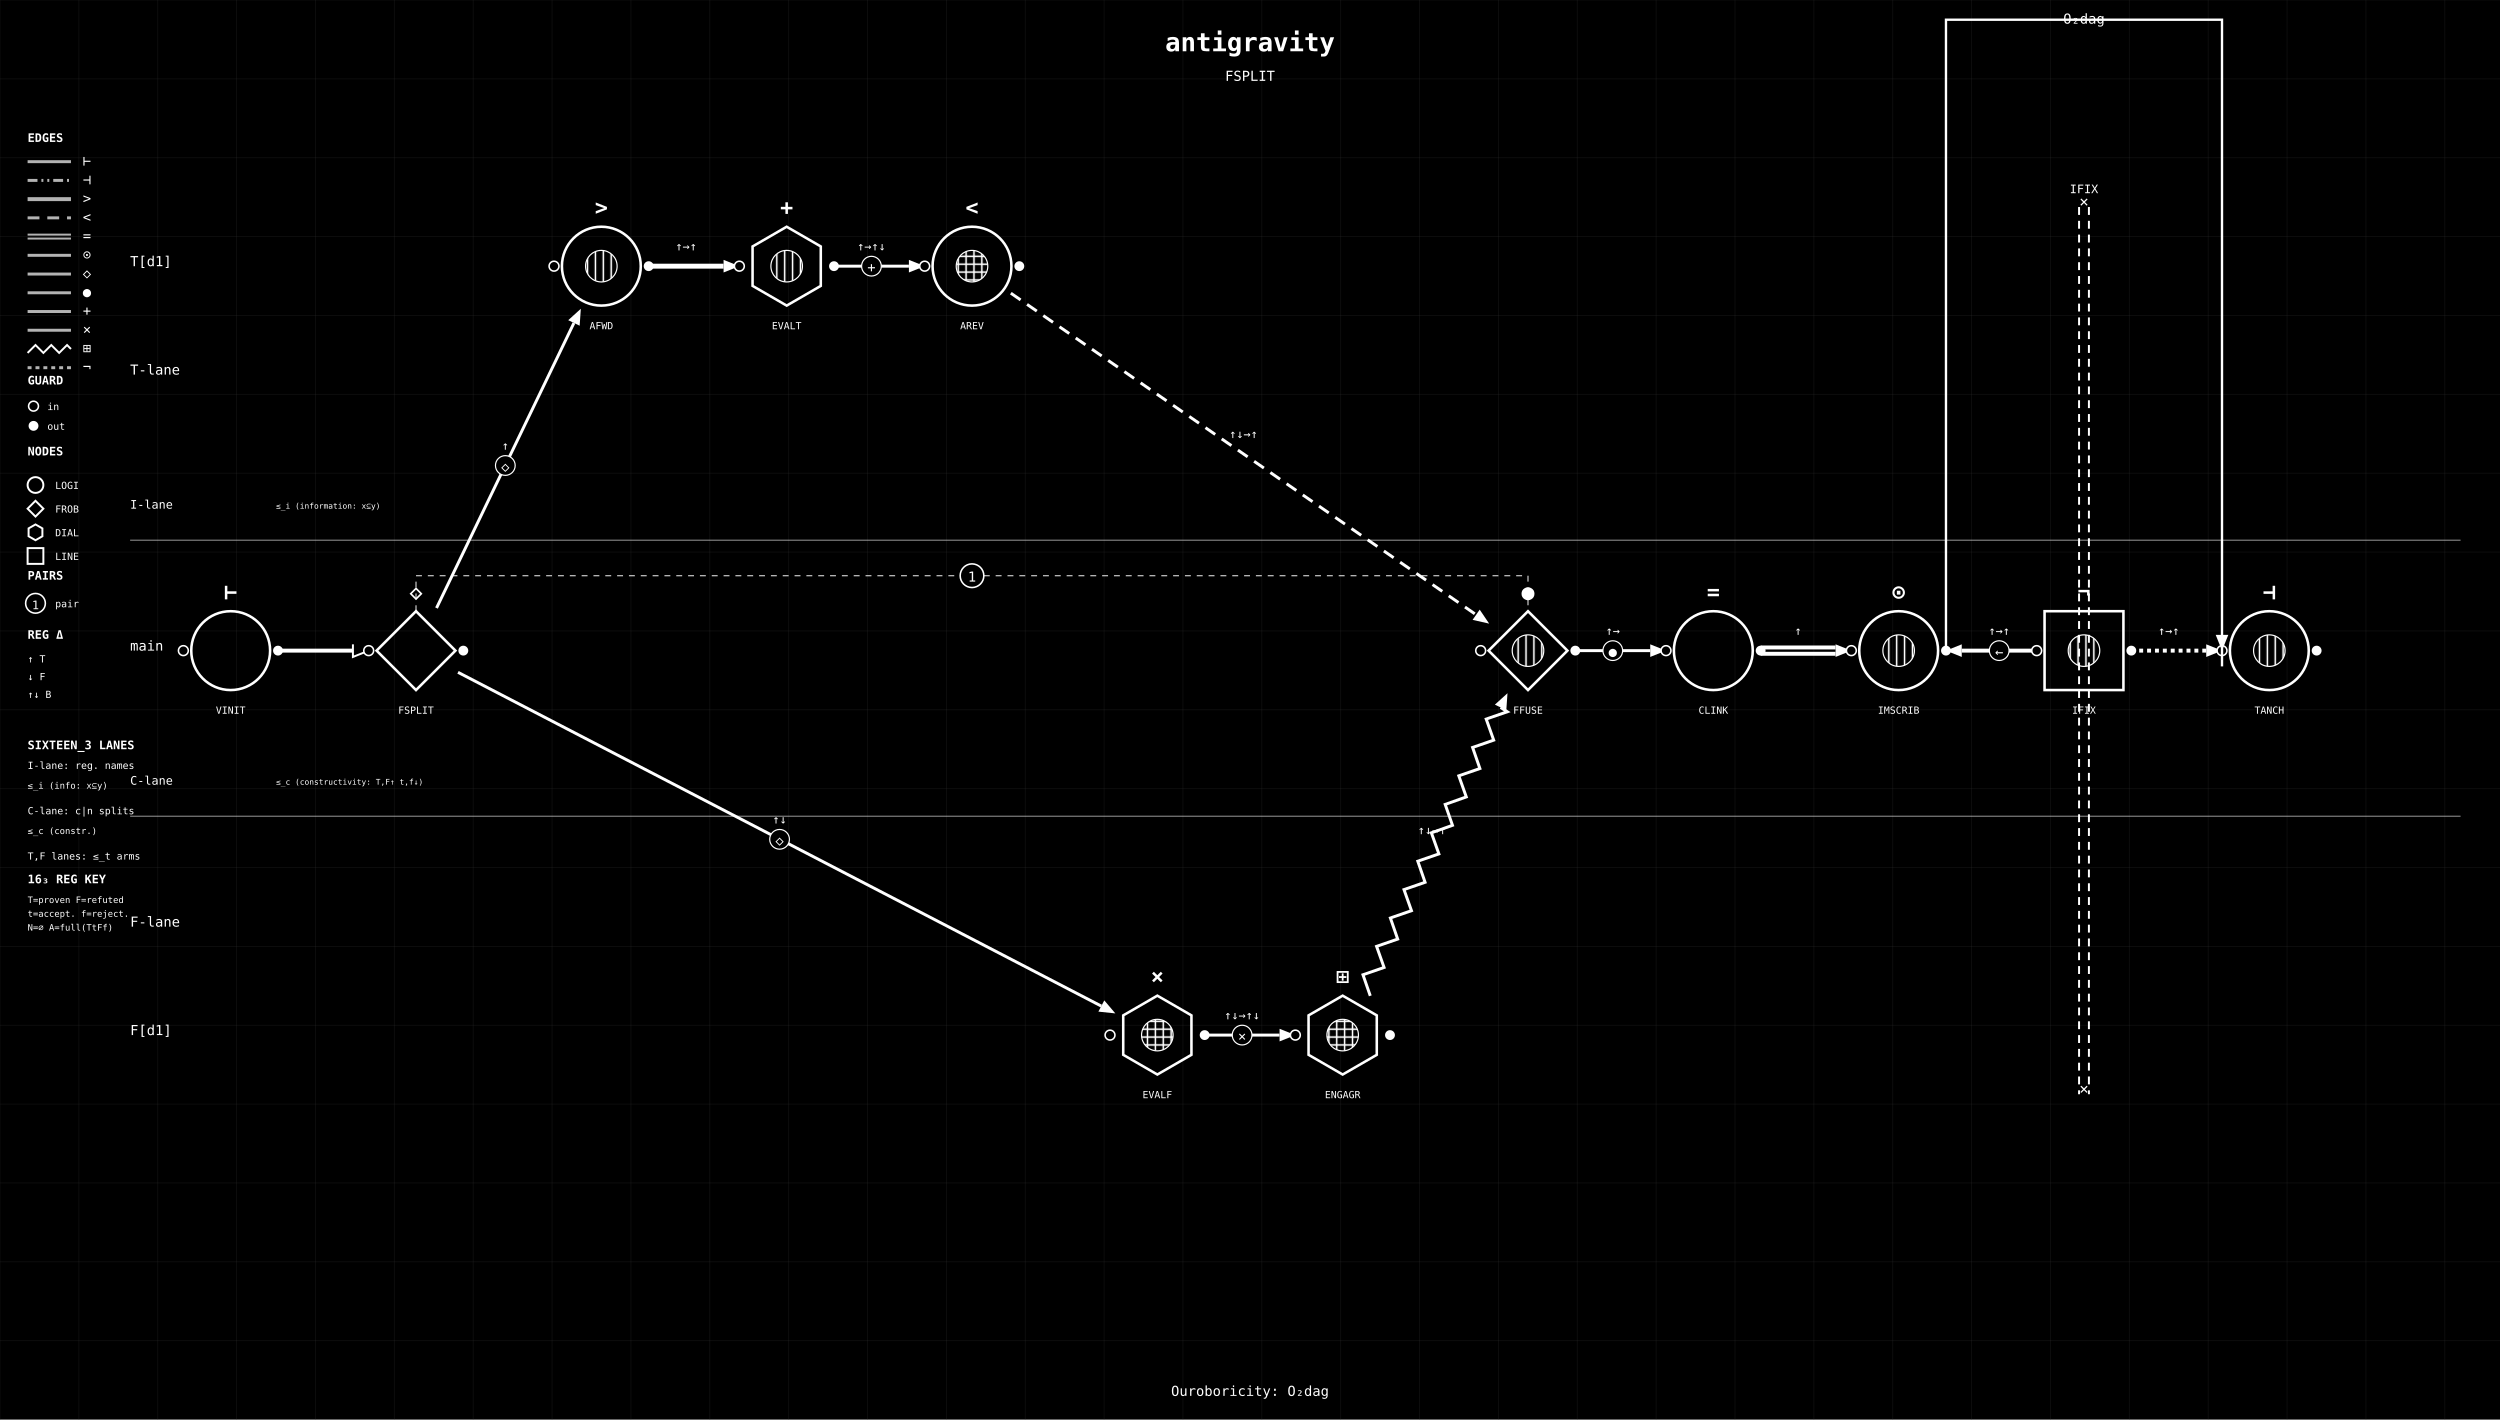
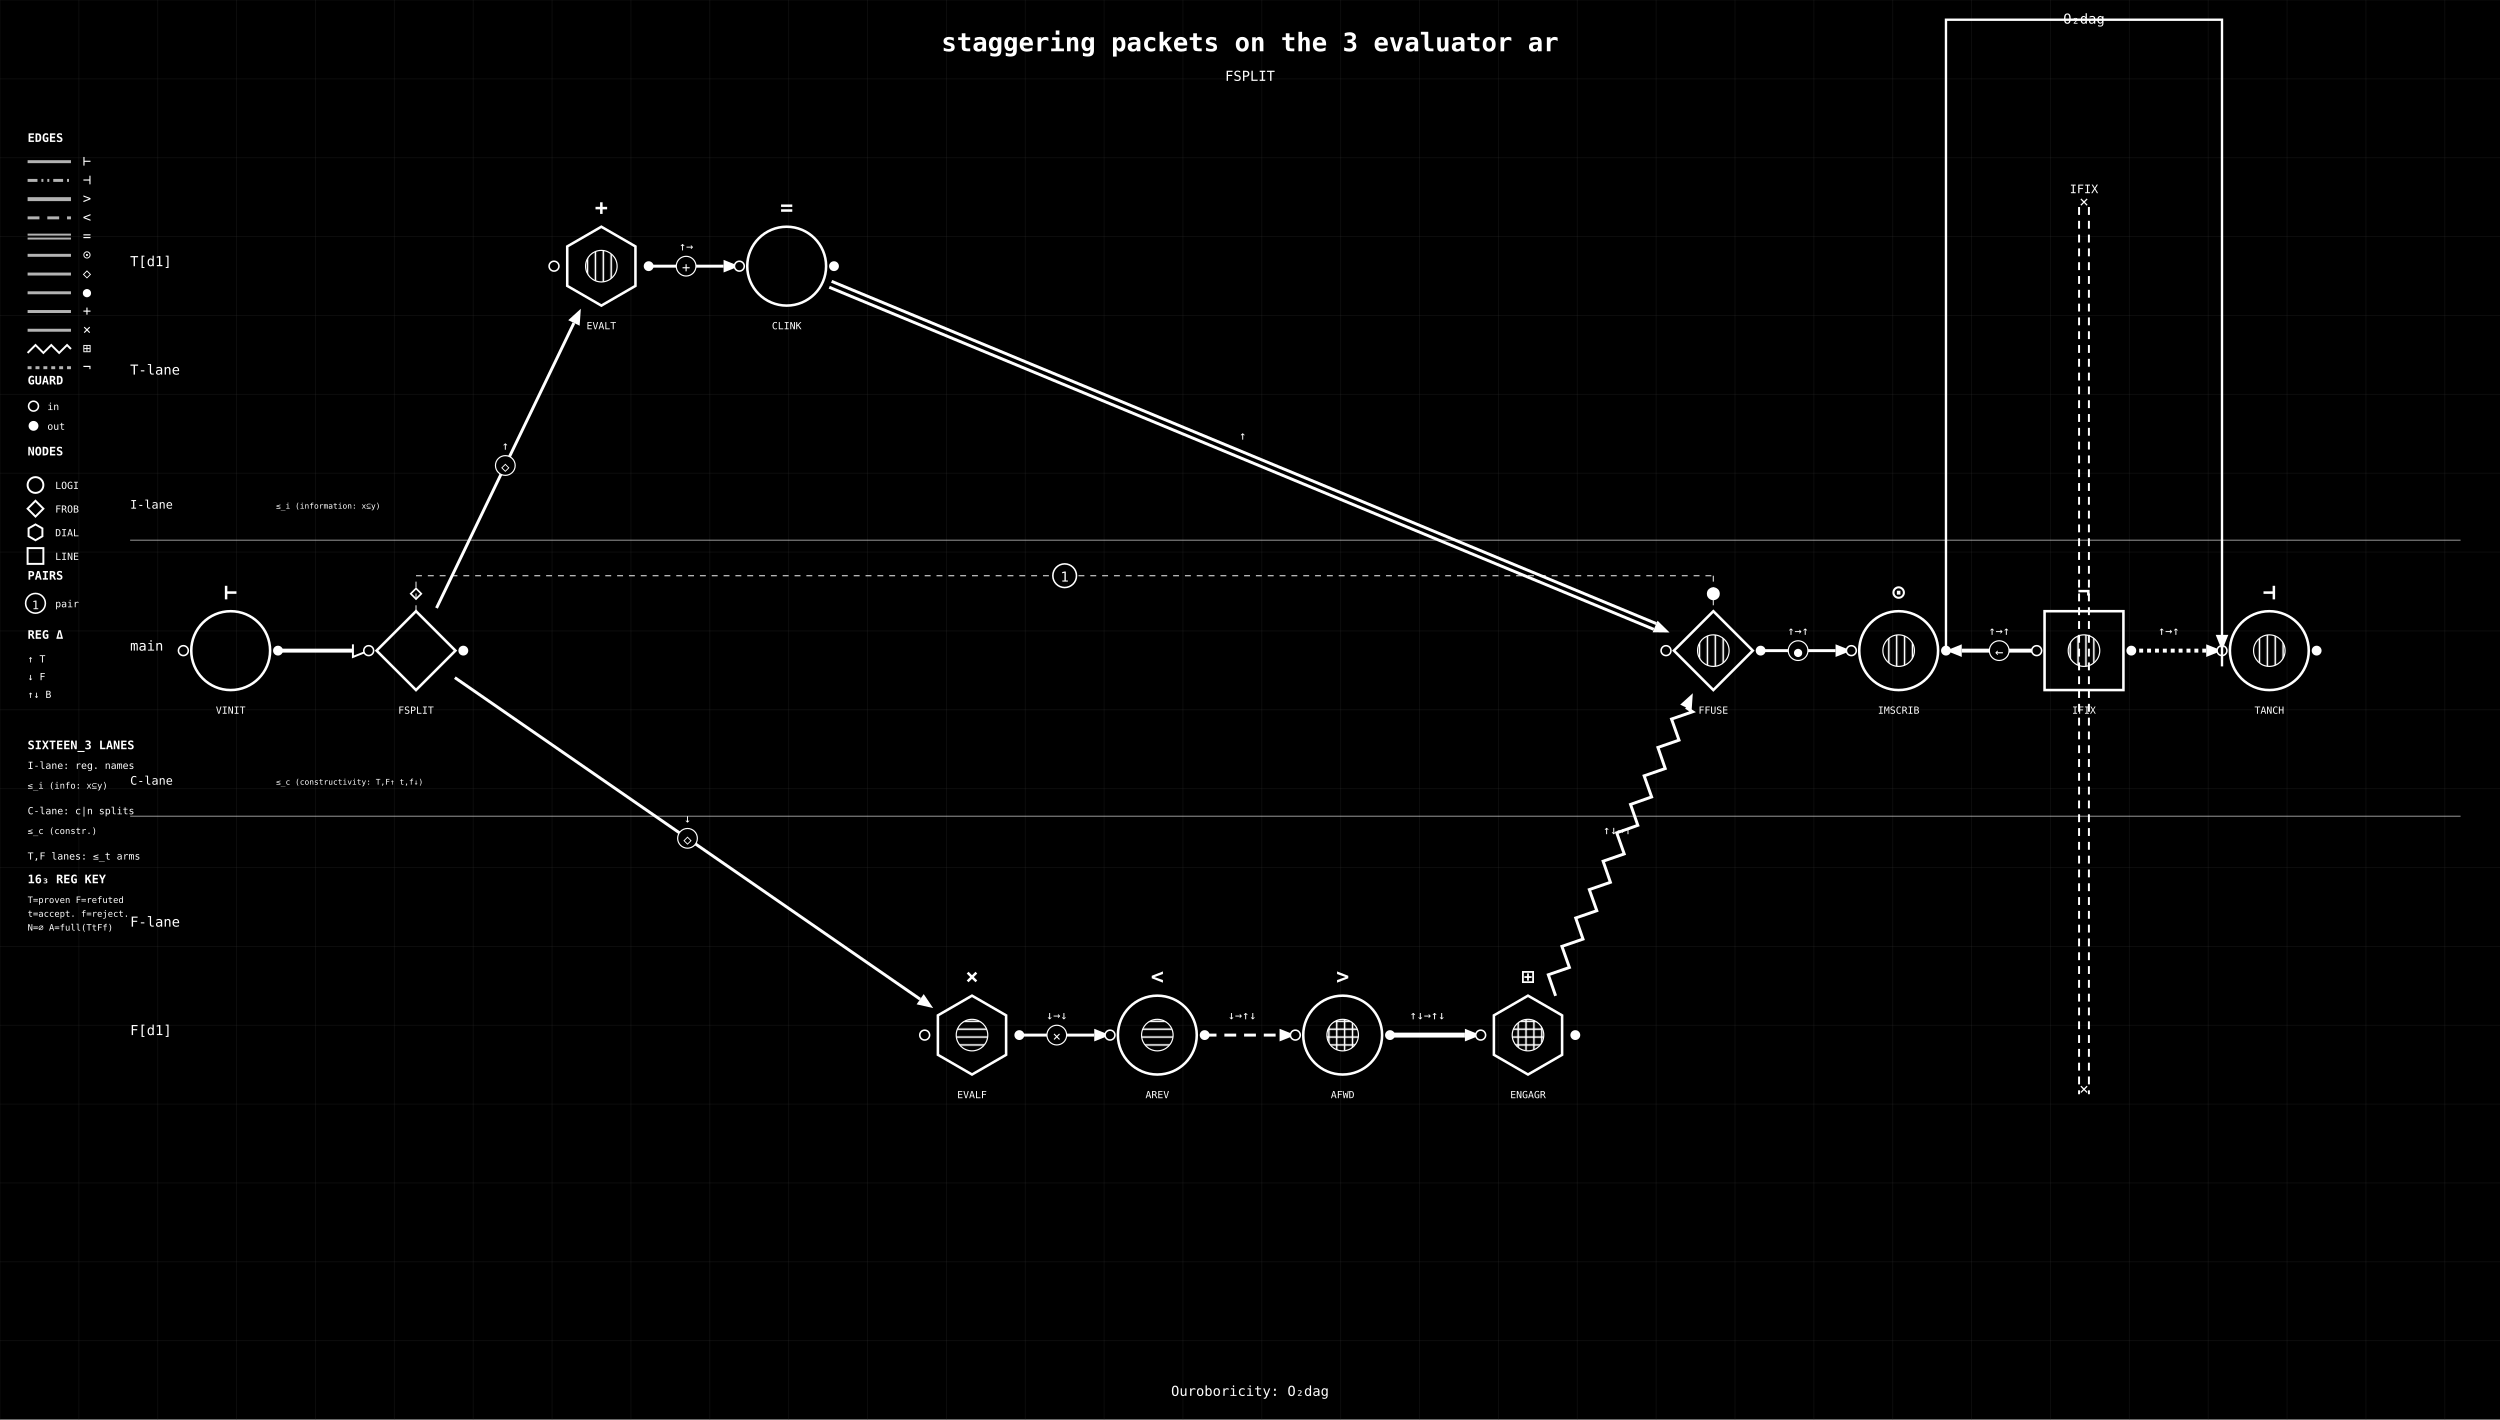
<svg xmlns="http://www.w3.org/2000/svg" viewBox="0 0 1268 720">
  <rect width="1268" height="720" fill="#000000" />
  <defs>
    <pattern id="hatch-T" width="4" height="4" patternUnits="userSpaceOnUse">
      <path d="M2,0 L2,4" stroke="#ffffff" stroke-width="0.8" />
    </pattern>
    <pattern id="hatch-F" width="4" height="4" patternUnits="userSpaceOnUse">
      <path d="M0,2 L4,2" stroke="#ffffff" stroke-width="0.8" />
    </pattern>
    <pattern id="hatch-B" width="4" height="4" patternUnits="userSpaceOnUse">
      <path d="M2,0 L2,4 M0,2 L4,2" stroke="#ffffff" stroke-width="0.8" />
    </pattern>
  </defs>
  <line x1="0.0" y1="0.0" x2="0.0" y2="720.0" stroke="#333333" stroke-width="0.4" opacity="0.3" />
  <line x1="40.0" y1="0.0" x2="40.0" y2="720.0" stroke="#333333" stroke-width="0.4" opacity="0.3" />
  <line x1="80.0" y1="0.0" x2="80.0" y2="720.0" stroke="#333333" stroke-width="0.4" opacity="0.3" />
  <line x1="120.0" y1="0.0" x2="120.0" y2="720.0" stroke="#333333" stroke-width="0.4" opacity="0.3" />
  <line x1="160.0" y1="0.0" x2="160.0" y2="720.0" stroke="#333333" stroke-width="0.4" opacity="0.3" />
  <line x1="200.0" y1="0.0" x2="200.0" y2="720.0" stroke="#333333" stroke-width="0.4" opacity="0.3" />
  <line x1="240.0" y1="0.0" x2="240.0" y2="720.0" stroke="#333333" stroke-width="0.4" opacity="0.3" />
  <line x1="280.0" y1="0.0" x2="280.0" y2="720.0" stroke="#333333" stroke-width="0.4" opacity="0.3" />
  <line x1="320.0" y1="0.0" x2="320.0" y2="720.0" stroke="#333333" stroke-width="0.4" opacity="0.3" />
  <line x1="360.0" y1="0.0" x2="360.0" y2="720.0" stroke="#333333" stroke-width="0.4" opacity="0.3" />
  <line x1="400.0" y1="0.0" x2="400.0" y2="720.0" stroke="#333333" stroke-width="0.4" opacity="0.3" />
  <line x1="440.0" y1="0.0" x2="440.0" y2="720.0" stroke="#333333" stroke-width="0.4" opacity="0.3" />
  <line x1="480.0" y1="0.0" x2="480.0" y2="720.0" stroke="#333333" stroke-width="0.4" opacity="0.3" />
  <line x1="520.0" y1="0.0" x2="520.0" y2="720.0" stroke="#333333" stroke-width="0.4" opacity="0.3" />
  <line x1="560.0" y1="0.0" x2="560.0" y2="720.0" stroke="#333333" stroke-width="0.4" opacity="0.3" />
  <line x1="600.0" y1="0.0" x2="600.0" y2="720.0" stroke="#333333" stroke-width="0.4" opacity="0.3" />
  <line x1="640.0" y1="0.0" x2="640.0" y2="720.0" stroke="#333333" stroke-width="0.4" opacity="0.3" />
  <line x1="680.0" y1="0.0" x2="680.0" y2="720.0" stroke="#333333" stroke-width="0.4" opacity="0.3" />
  <line x1="720.0" y1="0.0" x2="720.0" y2="720.0" stroke="#333333" stroke-width="0.4" opacity="0.3" />
  <line x1="760.0" y1="0.0" x2="760.0" y2="720.0" stroke="#333333" stroke-width="0.4" opacity="0.3" />
  <line x1="800.0" y1="0.0" x2="800.0" y2="720.0" stroke="#333333" stroke-width="0.4" opacity="0.3" />
  <line x1="840.0" y1="0.0" x2="840.0" y2="720.0" stroke="#333333" stroke-width="0.4" opacity="0.3" />
  <line x1="880.0" y1="0.0" x2="880.0" y2="720.0" stroke="#333333" stroke-width="0.4" opacity="0.3" />
  <line x1="920.0" y1="0.0" x2="920.0" y2="720.0" stroke="#333333" stroke-width="0.4" opacity="0.3" />
  <line x1="960.0" y1="0.0" x2="960.0" y2="720.0" stroke="#333333" stroke-width="0.4" opacity="0.3" />
  <line x1="1000.0" y1="0.0" x2="1000.0" y2="720.0" stroke="#333333" stroke-width="0.4" opacity="0.3" />
  <line x1="1040.0" y1="0.0" x2="1040.0" y2="720.0" stroke="#333333" stroke-width="0.4" opacity="0.3" />
  <line x1="1080.0" y1="0.0" x2="1080.0" y2="720.0" stroke="#333333" stroke-width="0.4" opacity="0.3" />
  <line x1="1120.0" y1="0.0" x2="1120.0" y2="720.0" stroke="#333333" stroke-width="0.4" opacity="0.3" />
  <line x1="1160.0" y1="0.0" x2="1160.0" y2="720.0" stroke="#333333" stroke-width="0.4" opacity="0.3" />
  <line x1="1200.0" y1="0.0" x2="1200.0" y2="720.0" stroke="#333333" stroke-width="0.4" opacity="0.3" />
  <line x1="1240.0" y1="0.0" x2="1240.0" y2="720.0" stroke="#333333" stroke-width="0.4" opacity="0.3" />
  <line x1="0.0" y1="0.0" x2="1268.0" y2="0.0" stroke="#333333" stroke-width="0.4" opacity="0.3" />
  <line x1="0.0" y1="40.0" x2="1268.0" y2="40.0" stroke="#333333" stroke-width="0.4" opacity="0.3" />
  <line x1="0.0" y1="80.0" x2="1268.0" y2="80.0" stroke="#333333" stroke-width="0.4" opacity="0.3" />
  <line x1="0.0" y1="120.0" x2="1268.0" y2="120.0" stroke="#333333" stroke-width="0.4" opacity="0.3" />
  <line x1="0.0" y1="160.0" x2="1268.0" y2="160.0" stroke="#333333" stroke-width="0.4" opacity="0.3" />
  <line x1="0.0" y1="200.0" x2="1268.0" y2="200.0" stroke="#333333" stroke-width="0.4" opacity="0.3" />
  <line x1="0.0" y1="240.0" x2="1268.0" y2="240.0" stroke="#333333" stroke-width="0.4" opacity="0.3" />
  <line x1="0.0" y1="280.0" x2="1268.0" y2="280.0" stroke="#333333" stroke-width="0.4" opacity="0.3" />
  <line x1="0.0" y1="320.0" x2="1268.0" y2="320.0" stroke="#333333" stroke-width="0.4" opacity="0.3" />
  <line x1="0.0" y1="360.0" x2="1268.0" y2="360.0" stroke="#333333" stroke-width="0.4" opacity="0.3" />
  <line x1="0.0" y1="400.0" x2="1268.0" y2="400.0" stroke="#333333" stroke-width="0.4" opacity="0.3" />
  <line x1="0.0" y1="440.0" x2="1268.0" y2="440.0" stroke="#333333" stroke-width="0.4" opacity="0.3" />
  <line x1="0.0" y1="480.0" x2="1268.0" y2="480.0" stroke="#333333" stroke-width="0.4" opacity="0.3" />
  <line x1="0.0" y1="520.0" x2="1268.0" y2="520.0" stroke="#333333" stroke-width="0.4" opacity="0.3" />
  <line x1="0.0" y1="560.0" x2="1268.0" y2="560.0" stroke="#333333" stroke-width="0.4" opacity="0.3" />
  <line x1="0.0" y1="600.0" x2="1268.0" y2="600.0" stroke="#333333" stroke-width="0.4" opacity="0.3" />
  <line x1="0.0" y1="640.0" x2="1268.0" y2="640.0" stroke="#333333" stroke-width="0.4" opacity="0.3" />
  <line x1="0.0" y1="680.0" x2="1268.0" y2="680.0" stroke="#333333" stroke-width="0.4" opacity="0.3" />
-   <text x="634.0" y="26.0" fill="#ffffff" font-size="13" text-anchor="middle" font-family="monospace" font-weight="bold">antigravity</text>
+   <text x="634.0" y="26.0" fill="#ffffff" font-size="13" text-anchor="middle" font-family="monospace" font-weight="bold">staggering packets on the 3 evaluator ar</text>
  <text x="634.0" y="41.0" fill="#ffffff" font-size="7" text-anchor="middle" font-family="monospace">FSPLIT</text>
  <text x="66.0" y="190.0" fill="#ffffff" font-size="7" text-anchor="start" font-family="monospace">T-lane</text>
  <text x="66.0" y="135.0" fill="#ffffff" font-size="7" text-anchor="start" font-family="monospace">T[d1]</text>
  <text x="66.0" y="470.0" fill="#ffffff" font-size="7" text-anchor="start" font-family="monospace">F-lane</text>
  <text x="66.0" y="525.0" fill="#ffffff" font-size="7" text-anchor="start" font-family="monospace">F[d1]</text>
  <text x="66.0" y="330.0" fill="#ffffff" font-size="7" text-anchor="start" font-family="monospace">main</text>
  <text x="66.0" y="258.0" fill="#ffffff" font-size="6" text-anchor="start" font-family="monospace">I-lane</text>
  <text x="140.0" y="258.0" fill="#ffffff" font-size="4" text-anchor="start" font-family="monospace">≤_i (information: x⊆y)</text>
  <line x1="66.0" y1="274.0" x2="1248.0" y2="274.0" stroke="#ffffff" stroke-width="0.6" opacity="0.5" />
  <text x="66.0" y="398.0" fill="#ffffff" font-size="6" text-anchor="start" font-family="monospace">C-lane</text>
  <text x="140.0" y="398.0" fill="#ffffff" font-size="4" text-anchor="start" font-family="monospace">≤_c (constructivity: T,F↑ t,f↓)</text>
  <line x1="66.0" y1="414.0" x2="1248.0" y2="414.0" stroke="#ffffff" stroke-width="0.6" opacity="0.5" />
  <line x1="1054.5" y1="105.0" x2="1054.5" y2="555.0" stroke="#ffffff" stroke-width="1.0" opacity="1.0" stroke-dasharray="4,3" />
  <line x1="1059.5" y1="105.0" x2="1059.5" y2="555.0" stroke="#ffffff" stroke-width="1.0" opacity="1.0" stroke-dasharray="4,3" />
  <text x="1057.0" y="105.0" fill="#ffffff" font-size="8" text-anchor="middle" font-family="monospace">×</text>
  <text x="1057.0" y="555.0" fill="#ffffff" font-size="8" text-anchor="middle" font-family="monospace">×</text>
  <text x="1057.0" y="98.0" fill="#ffffff" font-size="6" text-anchor="middle" font-family="monospace">IFIX</text>
  <line x1="211.0" y1="310.0" x2="211.0" y2="292.0" stroke="#ffffff" stroke-width="0.6" opacity="0.8" stroke-dasharray="3,3" />
-   <line x1="211.0" y1="292.0" x2="775.0" y2="292.0" stroke="#ffffff" stroke-width="0.6" opacity="0.8" stroke-dasharray="3,3" />
-   <line x1="775.0" y1="292.0" x2="775.0" y2="310.0" stroke="#ffffff" stroke-width="0.6" opacity="0.8" stroke-dasharray="3,3" />
-   <circle cx="493.0" cy="292.0" r="6" fill="#000000" stroke="#ffffff" stroke-width="0.8" />
-   <text x="493.0" y="295.0" fill="#ffffff" font-size="7" text-anchor="middle" font-family="monospace">1</text>
+   <line x1="211.0" y1="292.0" x2="869.0" y2="292.0" stroke="#ffffff" stroke-width="0.6" opacity="0.8" stroke-dasharray="3,3" />
+   <line x1="869.0" y1="292.0" x2="869.0" y2="310.0" stroke="#ffffff" stroke-width="0.6" opacity="0.8" stroke-dasharray="3,3" />
+   <circle cx="540.0" cy="292.0" r="6" fill="#000000" stroke="#ffffff" stroke-width="0.8" />
+   <text x="540.0" y="295.0" fill="#ffffff" font-size="7" text-anchor="middle" font-family="monospace">1</text>
  <line x1="221.4" y1="308.4" x2="291.1" y2="163.8" stroke="#ffffff" stroke-width="1.5" opacity="1.0" />
  <polygon points="294.6,156.6 294.0,165.2 288.2,162.4" fill="#ffffff" />
  <circle cx="256.3" cy="236.1" r="5" fill="#000000" stroke="#ffffff" stroke-width="0.6" />
  <text x="256.3" y="239.1" fill="#ffffff" font-size="7" text-anchor="middle" font-family="monospace">◇</text>
  <text x="256.3" y="228.1" fill="#ffffff" font-size="6" text-anchor="middle" font-family="monospace">↑</text>
-   <line x1="329.0" y1="135.0" x2="367.0" y2="135.0" stroke="#ffffff" stroke-width="2.5" opacity="1.0" />
+   <line x1="329.0" y1="135.0" x2="367.0" y2="135.0" stroke="#ffffff" stroke-width="1.5" opacity="1.0" />
  <polygon points="375.0,135.0 367.0,138.2 367.0,131.8" fill="#ffffff" />
-   <text x="348.0" y="127.0" fill="#ffffff" font-size="6" text-anchor="middle" font-family="monospace">↑→↑</text>
-   <line x1="423.0" y1="135.0" x2="461.0" y2="135.0" stroke="#ffffff" stroke-width="1.5" opacity="1.0" />
-   <polygon points="469.0,135.0 461.0,138.2 461.0,131.8" fill="#ffffff" />
-   <circle cx="442.0" cy="135.0" r="5" fill="#000000" stroke="#ffffff" stroke-width="0.6" />
-   <text x="442.0" y="138.0" fill="#ffffff" font-size="7" text-anchor="middle" font-family="monospace">+</text>
-   <text x="442.0" y="127.0" fill="#ffffff" font-size="6" text-anchor="middle" font-family="monospace">↑→↑↓</text>
-   <line x1="512.7" y1="148.7" x2="748.7" y2="311.8" stroke="#ffffff" stroke-width="1.5" opacity="1.0" stroke-dasharray="6,4" />
-   <polygon points="755.3,316.3 746.9,314.4 750.5,309.2" fill="#ffffff" />
-   <text x="630.7" y="222.2" fill="#ffffff" font-size="6" text-anchor="middle" font-family="monospace">↑↓→↑</text>
-   <line x1="232.3" y1="341.0" x2="558.6" y2="510.3" stroke="#ffffff" stroke-width="1.5" opacity="1.0" />
-   <polygon points="565.7,514.0 557.1,513.1 560.1,507.4" fill="#ffffff" />
-   <circle cx="395.4" cy="425.7" r="5" fill="#000000" stroke="#ffffff" stroke-width="0.6" />
-   <text x="395.4" y="428.7" fill="#ffffff" font-size="7" text-anchor="middle" font-family="monospace">◇</text>
-   <text x="395.4" y="417.7" fill="#ffffff" font-size="6" text-anchor="middle" font-family="monospace">↑↓</text>
-   <line x1="611.0" y1="525.0" x2="649.0" y2="525.0" stroke="#ffffff" stroke-width="1.5" opacity="1.0" />
+   <circle cx="348.0" cy="135.0" r="5" fill="#000000" stroke="#ffffff" stroke-width="0.6" />
+   <text x="348.0" y="138.0" fill="#ffffff" font-size="7" text-anchor="middle" font-family="monospace">+</text>
+   <text x="348.0" y="127.0" fill="#ffffff" font-size="6" text-anchor="middle" font-family="monospace">↑→</text>
+   <line x1="421.8" y1="142.7" x2="840.1" y2="316.3" stroke="#ffffff" stroke-width="1.5" opacity="1.0" />
+   <line x1="420.6" y1="145.7" x2="838.8" y2="319.2" stroke="#ffffff" stroke-width="1.5" opacity="1.0" />
+   <polygon points="846.8,320.8 838.2,320.7 840.7,314.8" fill="#ffffff" />
+   <text x="630.3" y="223.0" fill="#ffffff" font-size="6" text-anchor="middle" font-family="monospace">↑</text>
+   <line x1="230.7" y1="343.7" x2="466.7" y2="506.8" stroke="#ffffff" stroke-width="1.5" opacity="1.0" />
+   <polygon points="473.3,511.3 464.9,509.4 468.5,504.2" fill="#ffffff" />
+   <circle cx="348.7" cy="425.2" r="5" fill="#000000" stroke="#ffffff" stroke-width="0.6" />
+   <text x="348.7" y="428.2" fill="#ffffff" font-size="7" text-anchor="middle" font-family="monospace">◇</text>
+   <text x="348.7" y="417.2" fill="#ffffff" font-size="6" text-anchor="middle" font-family="monospace">↓</text>
+   <line x1="517.0" y1="525.0" x2="555.0" y2="525.0" stroke="#ffffff" stroke-width="1.5" opacity="1.0" />
+   <polygon points="563.0,525.0 555.0,528.2 555.0,521.8" fill="#ffffff" />
+   <circle cx="536.0" cy="525.0" r="5" fill="#000000" stroke="#ffffff" stroke-width="0.6" />
+   <text x="536.0" y="528.0" fill="#ffffff" font-size="7" text-anchor="middle" font-family="monospace">×</text>
+   <text x="536.0" y="517.0" fill="#ffffff" font-size="6" text-anchor="middle" font-family="monospace">↓→↓</text>
+   <line x1="611.0" y1="525.0" x2="649.0" y2="525.0" stroke="#ffffff" stroke-width="1.5" opacity="1.0" stroke-dasharray="6,4" />
  <polygon points="657.0,525.0 649.0,528.2 649.0,521.8" fill="#ffffff" />
-   <circle cx="630.0" cy="525.0" r="5" fill="#000000" stroke="#ffffff" stroke-width="0.6" />
-   <text x="630.0" y="528.0" fill="#ffffff" font-size="7" text-anchor="middle" font-family="monospace">×</text>
-   <text x="630.0" y="517.0" fill="#ffffff" font-size="6" text-anchor="middle" font-family="monospace">↑↓→↑↓</text>
-   <polyline points="695.0,505.1 691.3,494.4 702.0,490.7 698.2,480.0 708.9,476.3 705.2,465.6 715.9,461.9 712.1,451.2 722.8,447.5 719.1,436.8 729.8,433.1 726.0,422.4 736.7,418.6 733.0,408.0 743.7,404.2 739.9,393.5 750.6,389.8 746.9,379.1 757.6,375.4 753.8,364.7 764.5,361.0 761.1,358.8" fill="none" stroke="#ffffff" stroke-width="1.5" />
-   <polygon points="764.6,351.6 764.0,360.2 758.2,357.4" fill="#ffffff" />
-   <text x="726.3" y="423.1" fill="#ffffff" font-size="6" text-anchor="middle" font-family="monospace">↑↓→↑</text>
+   <text x="630.0" y="517.0" fill="#ffffff" font-size="6" text-anchor="middle" font-family="monospace">↓→↑↓</text>
+   <line x1="705.0" y1="525.0" x2="743.0" y2="525.0" stroke="#ffffff" stroke-width="2.5" opacity="1.0" />
+   <polygon points="751.0,525.0 743.0,528.2 743.0,521.8" fill="#ffffff" />
+   <text x="724.0" y="517.0" fill="#ffffff" font-size="6" text-anchor="middle" font-family="monospace">↑↓→↑↓</text>
+   <polyline points="789.0,505.1 785.3,494.4 796.0,490.7 792.2,480.0 802.9,476.3 799.2,465.6 809.9,461.9 806.1,451.2 816.8,447.5 813.1,436.8 823.8,433.1 820.0,422.4 830.7,418.6 827.0,408.0 837.7,404.2 833.9,393.5 844.6,389.8 840.9,379.1 851.6,375.4 847.8,364.7 858.5,361.0 855.1,358.8" fill="none" stroke="#ffffff" stroke-width="1.5" />
+   <polygon points="858.6,351.6 858.0,360.2 852.2,357.4" fill="#ffffff" />
+   <text x="820.3" y="423.1" fill="#ffffff" font-size="6" text-anchor="middle" font-family="monospace">↑↓→↑</text>
  <line x1="141.0" y1="330.0" x2="179.0" y2="330.0" stroke="#ffffff" stroke-width="2.0" opacity="1.0" />
  <polyline points="187.0,330.0 179.0,333.2 179.0,326.8" fill="none" stroke="#ffffff" stroke-width="1.0" />
-   <line x1="893.0" y1="328.4" x2="931.0" y2="328.4" stroke="#ffffff" stroke-width="2.0" opacity="1.0" />
-   <line x1="893.0" y1="331.6" x2="931.0" y2="331.6" stroke="#ffffff" stroke-width="2.0" opacity="1.0" />
-   <polygon points="939.0,330.0 931.0,333.2 931.0,326.8" fill="#ffffff" />
-   <text x="912.0" y="322.0" fill="#ffffff" font-size="6" text-anchor="middle" font-family="monospace">↑</text>
  <line x1="995.0" y1="330.0" x2="1033.0" y2="330.0" stroke="#ffffff" stroke-width="2.0" opacity="1.0" />
  <polygon points="987.0,330.0 995.0,326.8 995.0,333.2" fill="#ffffff" />
  <circle cx="1014.0" cy="330.0" r="5" fill="#000000" stroke="#ffffff" stroke-width="0.6" />
  <text x="1014.0" y="333.0" fill="#ffffff" font-size="7" text-anchor="middle" font-family="monospace">←</text>
  <text x="1014.0" y="322.0" fill="#ffffff" font-size="6" text-anchor="middle" font-family="monospace">↑→↑</text>
  <line x1="1081.0" y1="330.0" x2="1119.0" y2="330.0" stroke="#ffffff" stroke-width="2.0" opacity="1.0" stroke-dasharray="2,2" />
  <polygon points="1127.0,330.0 1119.0,333.2 1119.0,326.8" fill="#ffffff" />
  <text x="1100.0" y="322.0" fill="#ffffff" font-size="6" text-anchor="middle" font-family="monospace">↑→↑</text>
-   <line x1="799.0" y1="330.0" x2="837.0" y2="330.0" stroke="#ffffff" stroke-width="1.5" opacity="1.0" />
-   <polygon points="845.0,330.0 837.0,333.2 837.0,326.8" fill="#ffffff" />
-   <circle cx="818.0" cy="330.0" r="5" fill="#000000" stroke="#ffffff" stroke-width="0.6" />
-   <text x="818.0" y="333.0" fill="#ffffff" font-size="7" text-anchor="middle" font-family="monospace">●</text>
-   <text x="818.0" y="322.0" fill="#ffffff" font-size="6" text-anchor="middle" font-family="monospace">↑→</text>
+   <line x1="893.0" y1="330.0" x2="931.0" y2="330.0" stroke="#ffffff" stroke-width="1.5" opacity="1.0" />
+   <polygon points="939.0,330.0 931.0,333.2 931.0,326.8" fill="#ffffff" />
+   <circle cx="912.0" cy="330.0" r="5" fill="#000000" stroke="#ffffff" stroke-width="0.6" />
+   <text x="912.0" y="333.0" fill="#ffffff" font-size="7" text-anchor="middle" font-family="monospace">●</text>
+   <text x="912.0" y="322.0" fill="#ffffff" font-size="6" text-anchor="middle" font-family="monospace">↑→↑</text>
  <circle fill="none" stroke="#ffffff" stroke-width="1.3" cx="117.0" cy="330.0" r="20.0" />
  <circle cx="93.0" cy="330.0" r="2.5" fill="#000000" stroke="#ffffff" stroke-width="0.8" />
  <circle cx="141.0" cy="330.0" r="2.5" fill="#ffffff" />
  <text x="117.0" y="304.0" fill="#ffffff" font-size="11" text-anchor="middle" font-family="monospace" font-weight="bold">⊢</text>
  <text x="117.0" y="362.0" fill="#ffffff" font-size="5" text-anchor="middle" font-family="monospace">VINIT</text>
  <polygon fill="none" stroke="#ffffff" stroke-width="1.3" points="211.0,310.0 231.0,330 211.0,350.0 191.0,330" />
  <circle cx="187.0" cy="330.0" r="2.5" fill="#000000" stroke="#ffffff" stroke-width="0.8" />
  <circle cx="235.0" cy="330.0" r="2.5" fill="#ffffff" />
  <text x="211.0" y="304.0" fill="#ffffff" font-size="11" text-anchor="middle" font-family="monospace" font-weight="bold">◇</text>
  <text x="211.0" y="362.0" fill="#ffffff" font-size="5" text-anchor="middle" font-family="monospace">FSPLIT</text>
-   <circle fill="none" stroke="#ffffff" stroke-width="1.3" cx="305.0" cy="135.0" r="20.0" />
+   <polygon fill="none" stroke="#ffffff" stroke-width="1.3" points="322.3,145.0 305.0,155.0 287.7,145.0 287.7,125.0 305.0,115.0 322.3,125.0" />
  <circle cx="305.0" cy="135.0" r="8" fill="url(#hatch-T)" stroke="#ffffff" stroke-width="0.6" />
  <circle cx="281.0" cy="135.0" r="2.5" fill="#000000" stroke="#ffffff" stroke-width="0.8" />
  <circle cx="329.0" cy="135.0" r="2.5" fill="#ffffff" />
-   <text x="305.0" y="109.0" fill="#ffffff" font-size="11" text-anchor="middle" font-family="monospace" font-weight="bold">&gt;</text>
-   <text x="305.0" y="167.0" fill="#ffffff" font-size="5" text-anchor="middle" font-family="monospace">AFWD</text>
-   <polygon fill="none" stroke="#ffffff" stroke-width="1.3" points="416.3,145.0 399.0,155.0 381.7,145.0 381.7,125.0 399.0,115.0 416.3,125.0" />
-   <circle cx="399.0" cy="135.0" r="8" fill="url(#hatch-T)" stroke="#ffffff" stroke-width="0.6" />
+   <text x="305.0" y="109.0" fill="#ffffff" font-size="11" text-anchor="middle" font-family="monospace" font-weight="bold">+</text>
+   <text x="305.0" y="167.0" fill="#ffffff" font-size="5" text-anchor="middle" font-family="monospace">EVALT</text>
+   <circle fill="none" stroke="#ffffff" stroke-width="1.3" cx="399.0" cy="135.0" r="20.0" />
  <circle cx="375.0" cy="135.0" r="2.5" fill="#000000" stroke="#ffffff" stroke-width="0.8" />
  <circle cx="423.0" cy="135.0" r="2.5" fill="#ffffff" />
-   <text x="399.0" y="109.0" fill="#ffffff" font-size="11" text-anchor="middle" font-family="monospace" font-weight="bold">+</text>
-   <text x="399.0" y="167.0" fill="#ffffff" font-size="5" text-anchor="middle" font-family="monospace">EVALT</text>
-   <circle fill="none" stroke="#ffffff" stroke-width="1.3" cx="493.0" cy="135.0" r="20.0" />
-   <circle cx="493.0" cy="135.0" r="8" fill="url(#hatch-B)" stroke="#ffffff" stroke-width="0.6" />
-   <circle cx="469.0" cy="135.0" r="2.5" fill="#000000" stroke="#ffffff" stroke-width="0.8" />
-   <circle cx="517.0" cy="135.0" r="2.5" fill="#ffffff" />
-   <text x="493.0" y="109.0" fill="#ffffff" font-size="11" text-anchor="middle" font-family="monospace" font-weight="bold">&lt;</text>
-   <text x="493.0" y="167.0" fill="#ffffff" font-size="5" text-anchor="middle" font-family="monospace">AREV</text>
-   <polygon fill="none" stroke="#ffffff" stroke-width="1.3" points="604.3,535.0 587.0,545.0 569.7,535.0 569.7,515.0 587.0,505.0 604.3,515.0" />
-   <circle cx="587.0" cy="525.0" r="8" fill="url(#hatch-B)" stroke="#ffffff" stroke-width="0.6" />
+   <text x="399.0" y="109.0" fill="#ffffff" font-size="11" text-anchor="middle" font-family="monospace" font-weight="bold">=</text>
+   <text x="399.0" y="167.0" fill="#ffffff" font-size="5" text-anchor="middle" font-family="monospace">CLINK</text>
+   <polygon fill="none" stroke="#ffffff" stroke-width="1.3" points="510.3,535.0 493.0,545.0 475.7,535.0 475.7,515.0 493.0,505.0 510.3,515.0" />
+   <circle cx="493.0" cy="525.0" r="8" fill="url(#hatch-F)" stroke="#ffffff" stroke-width="0.6" />
+   <circle cx="469.0" cy="525.0" r="2.5" fill="#000000" stroke="#ffffff" stroke-width="0.8" />
+   <circle cx="517.0" cy="525.0" r="2.5" fill="#ffffff" />
+   <text x="493.0" y="499.0" fill="#ffffff" font-size="11" text-anchor="middle" font-family="monospace" font-weight="bold">×</text>
+   <text x="493.0" y="557.0" fill="#ffffff" font-size="5" text-anchor="middle" font-family="monospace">EVALF</text>
+   <circle fill="none" stroke="#ffffff" stroke-width="1.3" cx="587.0" cy="525.0" r="20.0" />
+   <circle cx="587.0" cy="525.0" r="8" fill="url(#hatch-F)" stroke="#ffffff" stroke-width="0.6" />
  <circle cx="563.0" cy="525.0" r="2.5" fill="#000000" stroke="#ffffff" stroke-width="0.8" />
  <circle cx="611.0" cy="525.0" r="2.5" fill="#ffffff" />
-   <text x="587.0" y="499.0" fill="#ffffff" font-size="11" text-anchor="middle" font-family="monospace" font-weight="bold">×</text>
-   <text x="587.0" y="557.0" fill="#ffffff" font-size="5" text-anchor="middle" font-family="monospace">EVALF</text>
-   <polygon fill="none" stroke="#ffffff" stroke-width="1.3" points="698.3,535.0 681.0,545.0 663.7,535.0 663.7,515.0 681.0,505.0 698.3,515.0" />
+   <text x="587.0" y="499.0" fill="#ffffff" font-size="11" text-anchor="middle" font-family="monospace" font-weight="bold">&lt;</text>
+   <text x="587.0" y="557.0" fill="#ffffff" font-size="5" text-anchor="middle" font-family="monospace">AREV</text>
+   <circle fill="none" stroke="#ffffff" stroke-width="1.3" cx="681.0" cy="525.0" r="20.0" />
  <circle cx="681.0" cy="525.0" r="8" fill="url(#hatch-B)" stroke="#ffffff" stroke-width="0.6" />
  <circle cx="657.0" cy="525.0" r="2.5" fill="#000000" stroke="#ffffff" stroke-width="0.8" />
  <circle cx="705.0" cy="525.0" r="2.5" fill="#ffffff" />
-   <text x="681.0" y="499.0" fill="#ffffff" font-size="11" text-anchor="middle" font-family="monospace" font-weight="bold">⊞</text>
-   <text x="681.0" y="557.0" fill="#ffffff" font-size="5" text-anchor="middle" font-family="monospace">ENGAGR</text>
-   <polygon fill="none" stroke="#ffffff" stroke-width="1.3" points="775.0,310.0 795.0,330 775.0,350.0 755.0,330" />
-   <circle cx="775.0" cy="330.0" r="8" fill="url(#hatch-T)" stroke="#ffffff" stroke-width="0.6" />
-   <circle cx="751.0" cy="330.0" r="2.5" fill="#000000" stroke="#ffffff" stroke-width="0.8" />
-   <circle cx="799.0" cy="330.0" r="2.5" fill="#ffffff" />
-   <text x="775.0" y="304.0" fill="#ffffff" font-size="11" text-anchor="middle" font-family="monospace" font-weight="bold">●</text>
-   <text x="775.0" y="362.0" fill="#ffffff" font-size="5" text-anchor="middle" font-family="monospace">FFUSE</text>
-   <circle fill="none" stroke="#ffffff" stroke-width="1.3" cx="869.0" cy="330.0" r="20.0" />
+   <text x="681.0" y="499.0" fill="#ffffff" font-size="11" text-anchor="middle" font-family="monospace" font-weight="bold">&gt;</text>
+   <text x="681.0" y="557.0" fill="#ffffff" font-size="5" text-anchor="middle" font-family="monospace">AFWD</text>
+   <polygon fill="none" stroke="#ffffff" stroke-width="1.3" points="792.3,535.0 775.0,545.0 757.7,535.0 757.7,515.0 775.0,505.0 792.3,515.0" />
+   <circle cx="775.0" cy="525.0" r="8" fill="url(#hatch-B)" stroke="#ffffff" stroke-width="0.6" />
+   <circle cx="751.0" cy="525.0" r="2.5" fill="#000000" stroke="#ffffff" stroke-width="0.8" />
+   <circle cx="799.0" cy="525.0" r="2.5" fill="#ffffff" />
+   <text x="775.0" y="499.0" fill="#ffffff" font-size="11" text-anchor="middle" font-family="monospace" font-weight="bold">⊞</text>
+   <text x="775.0" y="557.0" fill="#ffffff" font-size="5" text-anchor="middle" font-family="monospace">ENGAGR</text>
+   <polygon fill="none" stroke="#ffffff" stroke-width="1.3" points="869.0,310.0 889.0,330 869.0,350.0 849.0,330" />
+   <circle cx="869.0" cy="330.0" r="8" fill="url(#hatch-T)" stroke="#ffffff" stroke-width="0.6" />
  <circle cx="845.0" cy="330.0" r="2.5" fill="#000000" stroke="#ffffff" stroke-width="0.8" />
  <circle cx="893.0" cy="330.0" r="2.5" fill="#ffffff" />
-   <text x="869.0" y="304.0" fill="#ffffff" font-size="11" text-anchor="middle" font-family="monospace" font-weight="bold">=</text>
-   <text x="869.0" y="362.0" fill="#ffffff" font-size="5" text-anchor="middle" font-family="monospace">CLINK</text>
+   <text x="869.0" y="304.0" fill="#ffffff" font-size="11" text-anchor="middle" font-family="monospace" font-weight="bold">●</text>
+   <text x="869.0" y="362.0" fill="#ffffff" font-size="5" text-anchor="middle" font-family="monospace">FFUSE</text>
  <circle fill="none" stroke="#ffffff" stroke-width="1.3" cx="963.0" cy="330.0" r="20.0" />
  <circle cx="963.0" cy="330.0" r="8" fill="url(#hatch-T)" stroke="#ffffff" stroke-width="0.6" />
  <circle cx="939.0" cy="330.0" r="2.5" fill="#000000" stroke="#ffffff" stroke-width="0.8" />
  <circle cx="987.0" cy="330.0" r="2.5" fill="#ffffff" />
  <text x="963.0" y="304.0" fill="#ffffff" font-size="11" text-anchor="middle" font-family="monospace" font-weight="bold">⊙</text>
  <text x="963.0" y="362.0" fill="#ffffff" font-size="5" text-anchor="middle" font-family="monospace">IMSCRIB</text>
  <rect fill="none" stroke="#ffffff" stroke-width="1.3" x="1037.0" y="310.0" width="40.0" height="40.0" />
  <circle cx="1057.0" cy="330.0" r="8" fill="url(#hatch-T)" stroke="#ffffff" stroke-width="0.6" />
  <circle cx="1033.0" cy="330.0" r="2.5" fill="#000000" stroke="#ffffff" stroke-width="0.8" />
  <circle cx="1081.0" cy="330.0" r="2.5" fill="#ffffff" />
  <text x="1057.0" y="304.0" fill="#ffffff" font-size="11" text-anchor="middle" font-family="monospace" font-weight="bold">¬</text>
  <text x="1057.0" y="362.0" fill="#ffffff" font-size="5" text-anchor="middle" font-family="monospace">IFIX</text>
  <circle fill="none" stroke="#ffffff" stroke-width="1.3" cx="1151.0" cy="330.0" r="20.0" />
  <circle cx="1151.0" cy="330.0" r="8" fill="url(#hatch-T)" stroke="#ffffff" stroke-width="0.6" />
  <circle cx="1127.0" cy="330.0" r="2.5" fill="#000000" stroke="#ffffff" stroke-width="0.8" />
  <circle cx="1175.0" cy="330.0" r="2.5" fill="#ffffff" />
  <text x="1151.0" y="304.0" fill="#ffffff" font-size="11" text-anchor="middle" font-family="monospace" font-weight="bold">⊣</text>
  <text x="1151.0" y="362.0" fill="#ffffff" font-size="5" text-anchor="middle" font-family="monospace">TANCH</text>
  <text x="14.0" y="72.0" fill="#ffffff" font-size="6" text-anchor="start" font-family="monospace" font-weight="bold">EDGES</text>
  <line x1="14.0" y1="82.0" x2="36.0" y2="82.0" stroke="#ffffff" stroke-width="1.5" opacity="0.7" />
  <text x="42.0" y="84.0" fill="#ffffff" font-size="7" text-anchor="start" font-family="monospace">⊢</text>
  <line x1="14.0" y1="91.5" x2="36.0" y2="91.5" stroke="#ffffff" stroke-width="1.5" opacity="0.7" stroke-dasharray="5,2,1,2,1,2" />
  <text x="42.0" y="93.5" fill="#ffffff" font-size="7" text-anchor="start" font-family="monospace">⊣</text>
  <line x1="14.0" y1="101.0" x2="36.0" y2="101.0" stroke="#ffffff" stroke-width="2.0" opacity="0.7" />
  <text x="42.0" y="103.0" fill="#ffffff" font-size="7" text-anchor="start" font-family="monospace">&gt;</text>
  <line x1="14.0" y1="110.5" x2="36.0" y2="110.5" stroke="#ffffff" stroke-width="1.5" opacity="0.7" stroke-dasharray="6,4" />
  <text x="42.0" y="112.5" fill="#ffffff" font-size="7" text-anchor="start" font-family="monospace">&lt;</text>
  <line x1="14.0" y1="119.0" x2="36.0" y2="119.0" stroke="#ffffff" stroke-width="1.0" opacity="0.7" />
  <line x1="14.0" y1="121.0" x2="36.0" y2="121.0" stroke="#ffffff" stroke-width="1.0" opacity="0.7" />
  <text x="42.0" y="122.0" fill="#ffffff" font-size="7" text-anchor="start" font-family="monospace">=</text>
  <line x1="14.0" y1="129.5" x2="36.0" y2="129.5" stroke="#ffffff" stroke-width="1.5" opacity="0.7" />
  <text x="42.0" y="131.5" fill="#ffffff" font-size="7" text-anchor="start" font-family="monospace">⊙</text>
  <line x1="14.0" y1="139.0" x2="36.0" y2="139.0" stroke="#ffffff" stroke-width="1.5" opacity="0.7" />
  <text x="42.0" y="141.0" fill="#ffffff" font-size="7" text-anchor="start" font-family="monospace">◇</text>
  <line x1="14.0" y1="148.5" x2="36.0" y2="148.5" stroke="#ffffff" stroke-width="1.5" opacity="0.7" />
  <text x="42.0" y="150.5" fill="#ffffff" font-size="7" text-anchor="start" font-family="monospace">●</text>
  <line x1="14.0" y1="158.0" x2="36.0" y2="158.0" stroke="#ffffff" stroke-width="1.5" opacity="0.7" />
  <text x="42.0" y="160.0" fill="#ffffff" font-size="7" text-anchor="start" font-family="monospace">+</text>
  <line x1="14.0" y1="167.5" x2="36.0" y2="167.5" stroke="#ffffff" stroke-width="1.5" opacity="0.7" />
  <text x="42.0" y="169.5" fill="#ffffff" font-size="7" text-anchor="start" font-family="monospace">×</text>
  <polyline points="14.0,179.0 18.0,175.0 22.0,179.0 26.0,175.0 30.0,179.0 34.0,175.0 36.0,177.0" fill="none" stroke="#ffffff" stroke-width="1.0" />
  <text x="42.0" y="179.0" fill="#ffffff" font-size="7" text-anchor="start" font-family="monospace">⊞</text>
  <line x1="14.0" y1="186.5" x2="36.0" y2="186.5" stroke="#ffffff" stroke-width="1.5" opacity="0.7" stroke-dasharray="2,2" />
  <text x="42.0" y="188.5" fill="#ffffff" font-size="7" text-anchor="start" font-family="monospace">¬</text>
  <text x="14.0" y="195.0" fill="#ffffff" font-size="6" text-anchor="start" font-family="monospace" font-weight="bold">GUARD</text>
  <circle cx="17" cy="206" r="2.5" fill="#000000" stroke="#ffffff" stroke-width="0.8" />
  <text x="24.0" y="208.0" fill="#ffffff" font-size="5" text-anchor="start" font-family="monospace">in</text>
  <circle cx="17" cy="216" r="2.5" fill="#ffffff" />
  <text x="24.0" y="218.0" fill="#ffffff" font-size="5" text-anchor="start" font-family="monospace">out</text>
  <text x="14.0" y="231.0" fill="#ffffff" font-size="6" text-anchor="start" font-family="monospace" font-weight="bold">NODES</text>
  <circle fill="none" stroke="#ffffff" stroke-width="1.0" cx="18.0" cy="246.0" r="4.0" />
  <text x="28.0" y="248.0" fill="#ffffff" font-size="5" text-anchor="start" font-family="monospace">LOGI</text>
  <polygon fill="none" stroke="#ffffff" stroke-width="1.0" points="18,254.0 22.0,258 18,262.0 14.0,258" />
  <text x="28.0" y="260.0" fill="#ffffff" font-size="5" text-anchor="start" font-family="monospace">FROB</text>
  <polygon fill="none" stroke="#ffffff" stroke-width="1.0" points="21.5,272.0 18.0,274.0 14.5,272.0 14.5,268.0 18.0,266.0 21.5,268.0" />
  <text x="28.0" y="272.0" fill="#ffffff" font-size="5" text-anchor="start" font-family="monospace">DIAL</text>
  <rect fill="none" stroke="#ffffff" stroke-width="1.0" x="14.0" y="278.0" width="8.0" height="8.0" />
  <text x="28.0" y="284.0" fill="#ffffff" font-size="5" text-anchor="start" font-family="monospace">LINE</text>
  <text x="14.0" y="294.0" fill="#ffffff" font-size="6" text-anchor="start" font-family="monospace" font-weight="bold">PAIRS</text>
  <circle cx="18" cy="306" r="5" fill="#000000" stroke="#ffffff" stroke-width="0.8" />
  <text x="18.0" y="309.0" fill="#ffffff" font-size="6" text-anchor="middle" font-family="monospace">1</text>
  <text x="28.0" y="308.0" fill="#ffffff" font-size="5" text-anchor="start" font-family="monospace">pair</text>
  <text x="14.0" y="324.0" fill="#ffffff" font-size="6" text-anchor="start" font-family="monospace" font-weight="bold">REG Δ</text>
  <text x="14.0" y="336.0" fill="#ffffff" font-size="5" text-anchor="start" font-family="monospace">↑ T</text>
  <text x="14.0" y="345.0" fill="#ffffff" font-size="5" text-anchor="start" font-family="monospace">↓ F</text>
  <text x="14.0" y="354.0" fill="#ffffff" font-size="5" text-anchor="start" font-family="monospace">↑↓ B</text>
  <text x="14.0" y="380.0" fill="#ffffff" font-size="6" text-anchor="start" font-family="monospace" font-weight="bold">SIXTEEN_3 LANES</text>
  <text x="14.0" y="390.0" fill="#ffffff" font-size="5" text-anchor="start" font-family="monospace">I-lane: reg. names</text>
  <text x="14.0" y="400.0" fill="#ffffff" font-size="4.5" text-anchor="start" font-family="monospace">  ≤_i (info: x⊆y)</text>
  <text x="14.0" y="413.0" fill="#ffffff" font-size="5" text-anchor="start" font-family="monospace">C-lane: c|n splits</text>
  <text x="14.0" y="423.0" fill="#ffffff" font-size="4.5" text-anchor="start" font-family="monospace">  ≤_c (constr.)</text>
  <text x="14.0" y="436.0" fill="#ffffff" font-size="5" text-anchor="start" font-family="monospace">T,F lanes: ≤_t arms</text>
  <text x="14.0" y="448.0" fill="#ffffff" font-size="6" text-anchor="start" font-family="monospace" font-weight="bold">16₃ REG KEY</text>
  <text x="14.0" y="458.0" fill="#ffffff" font-size="4.5" text-anchor="start" font-family="monospace">T=proven F=refuted</text>
  <text x="14.0" y="465.0" fill="#ffffff" font-size="4.5" text-anchor="start" font-family="monospace">t=accept. f=reject.</text>
  <text x="14.0" y="472.0" fill="#ffffff" font-size="4.5" text-anchor="start" font-family="monospace">N=∅ A=full(TtFf)</text>
  <text x="634.0" y="708.0" fill="#ffffff" font-size="7" text-anchor="middle" font-family="monospace">Ouroboricity: O₂dag</text>
  <path d="M 987.0,330.0 L 987.0,10.0 L 1127.0,10.0 L 1127.0,338.0" fill="none" stroke="#ffffff" stroke-width="1.2" />
  <polygon points="1127.0,330.0 1123.8,322.0 1130.2,322.0" fill="#ffffff" />
  <text x="1057.0" y="12.0" fill="#ffffff" font-size="7" text-anchor="middle" font-family="monospace">O₂dag</text>
</svg>
